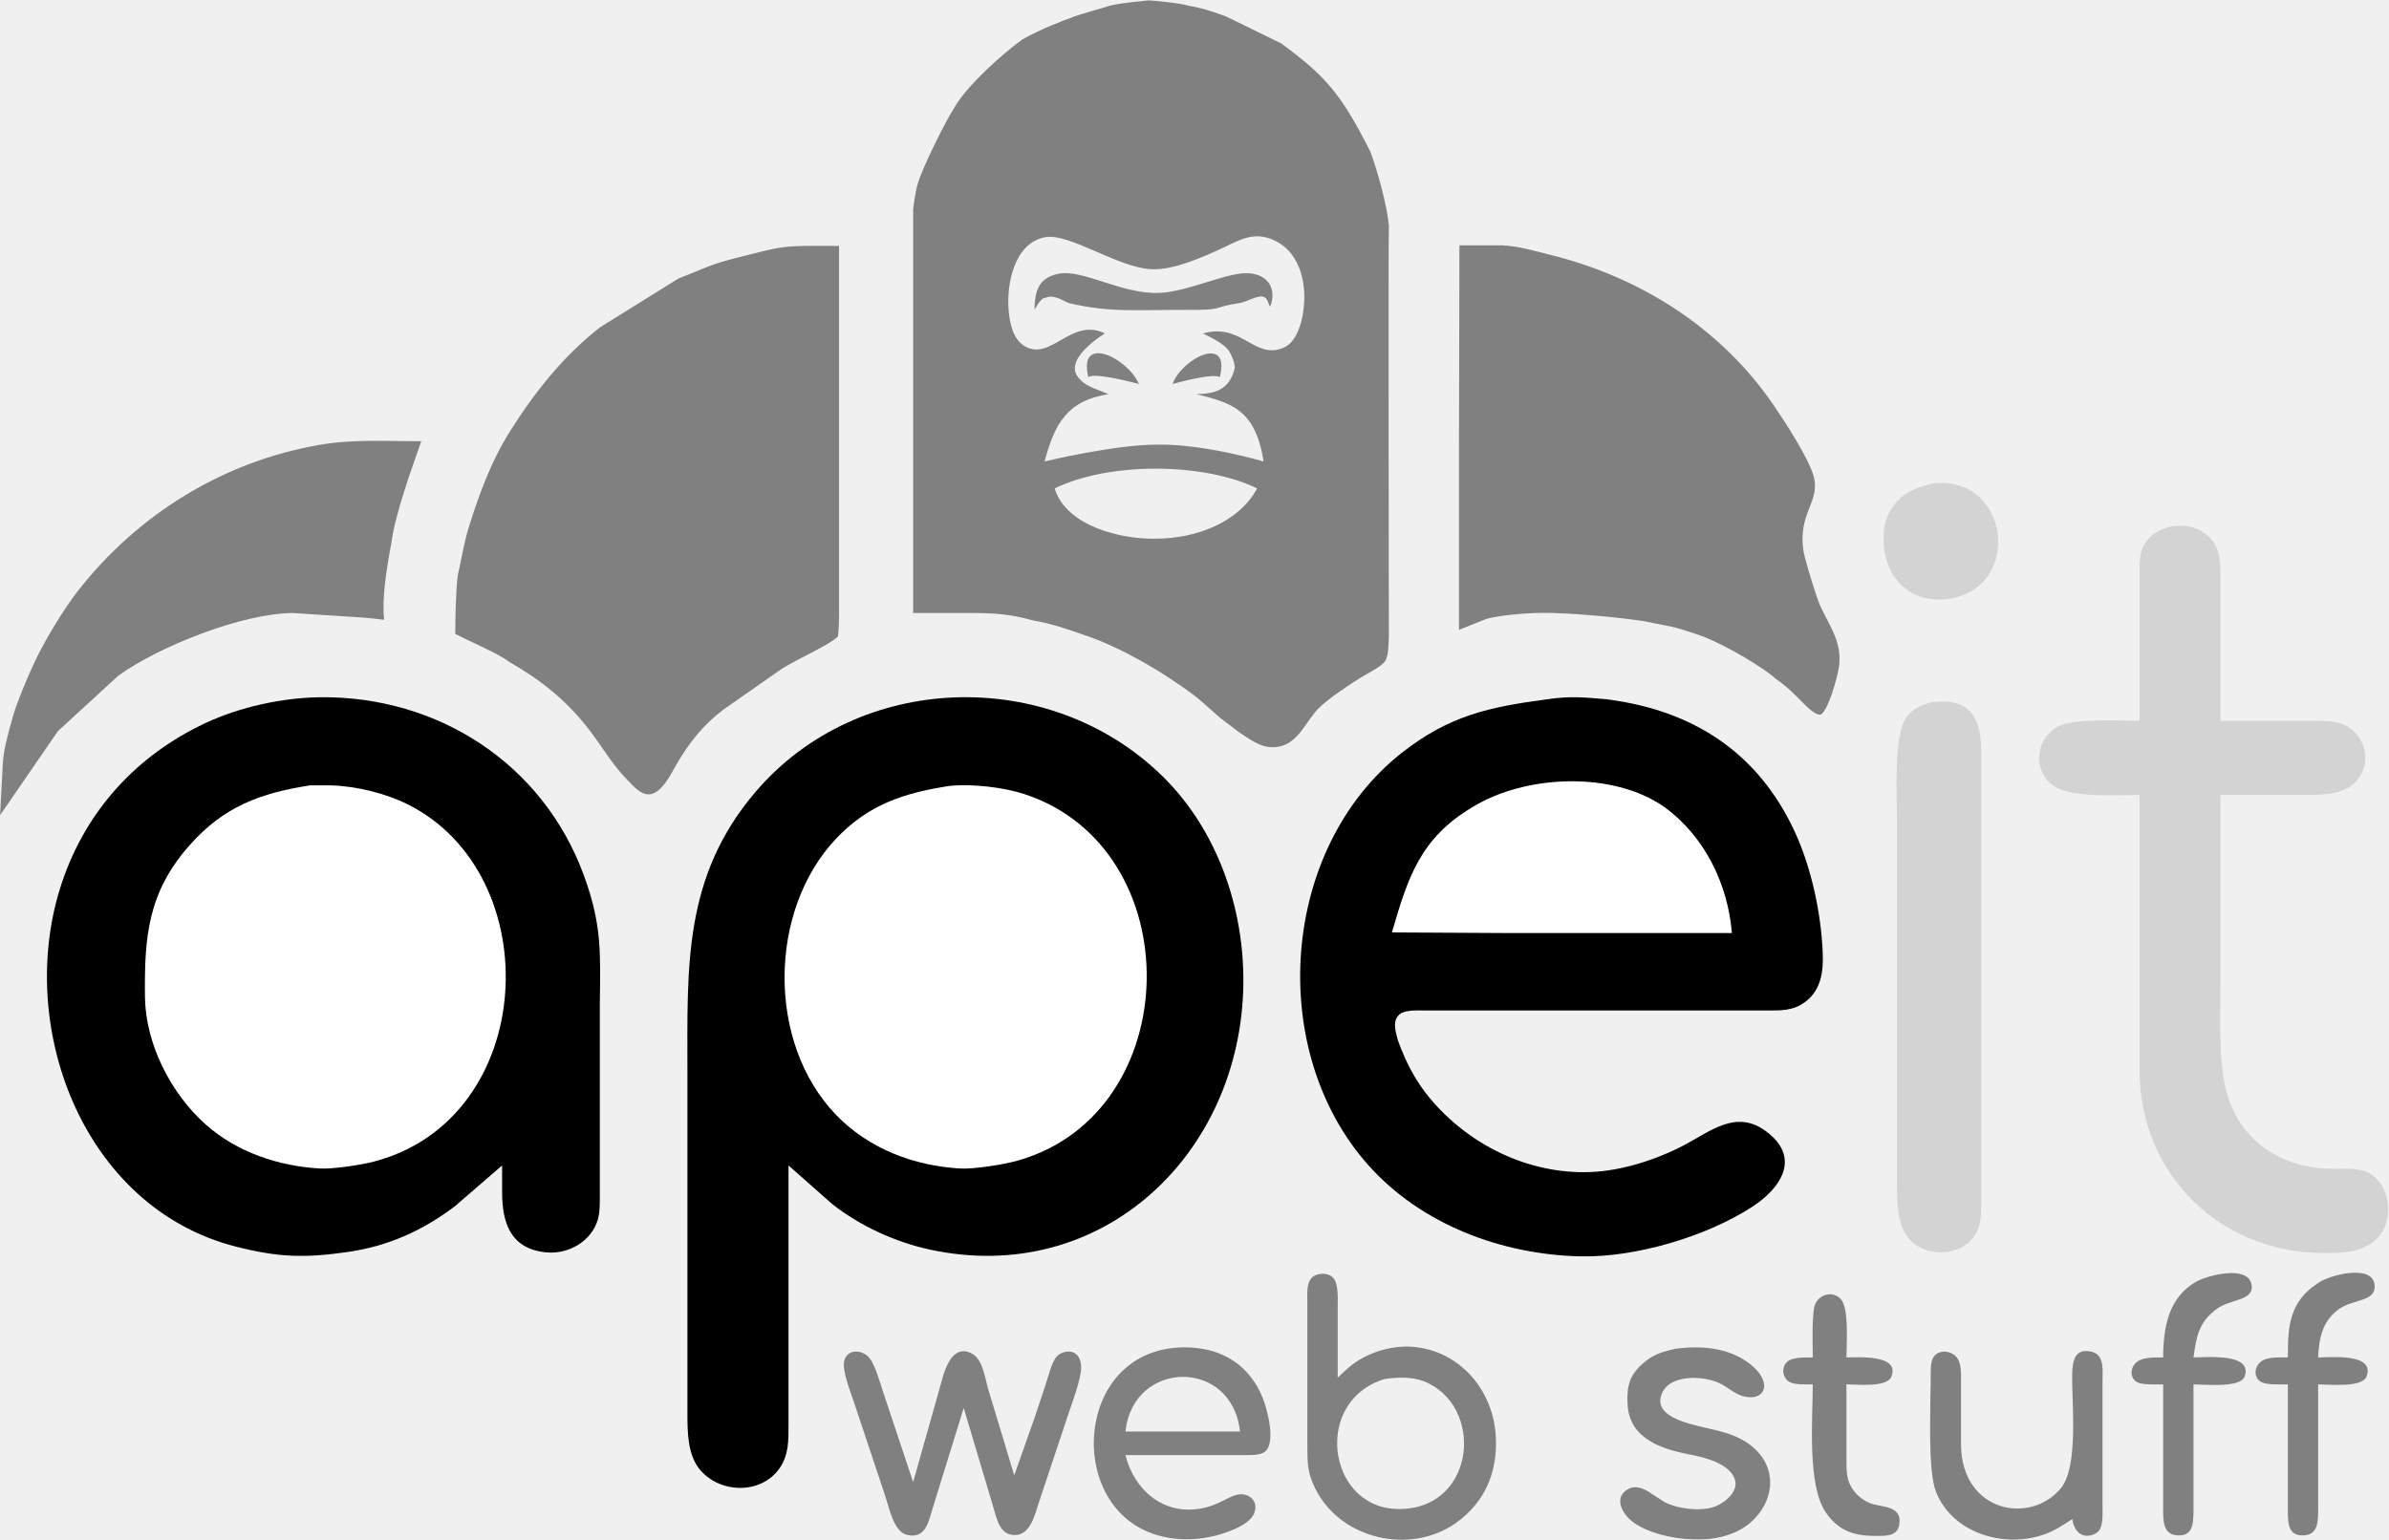
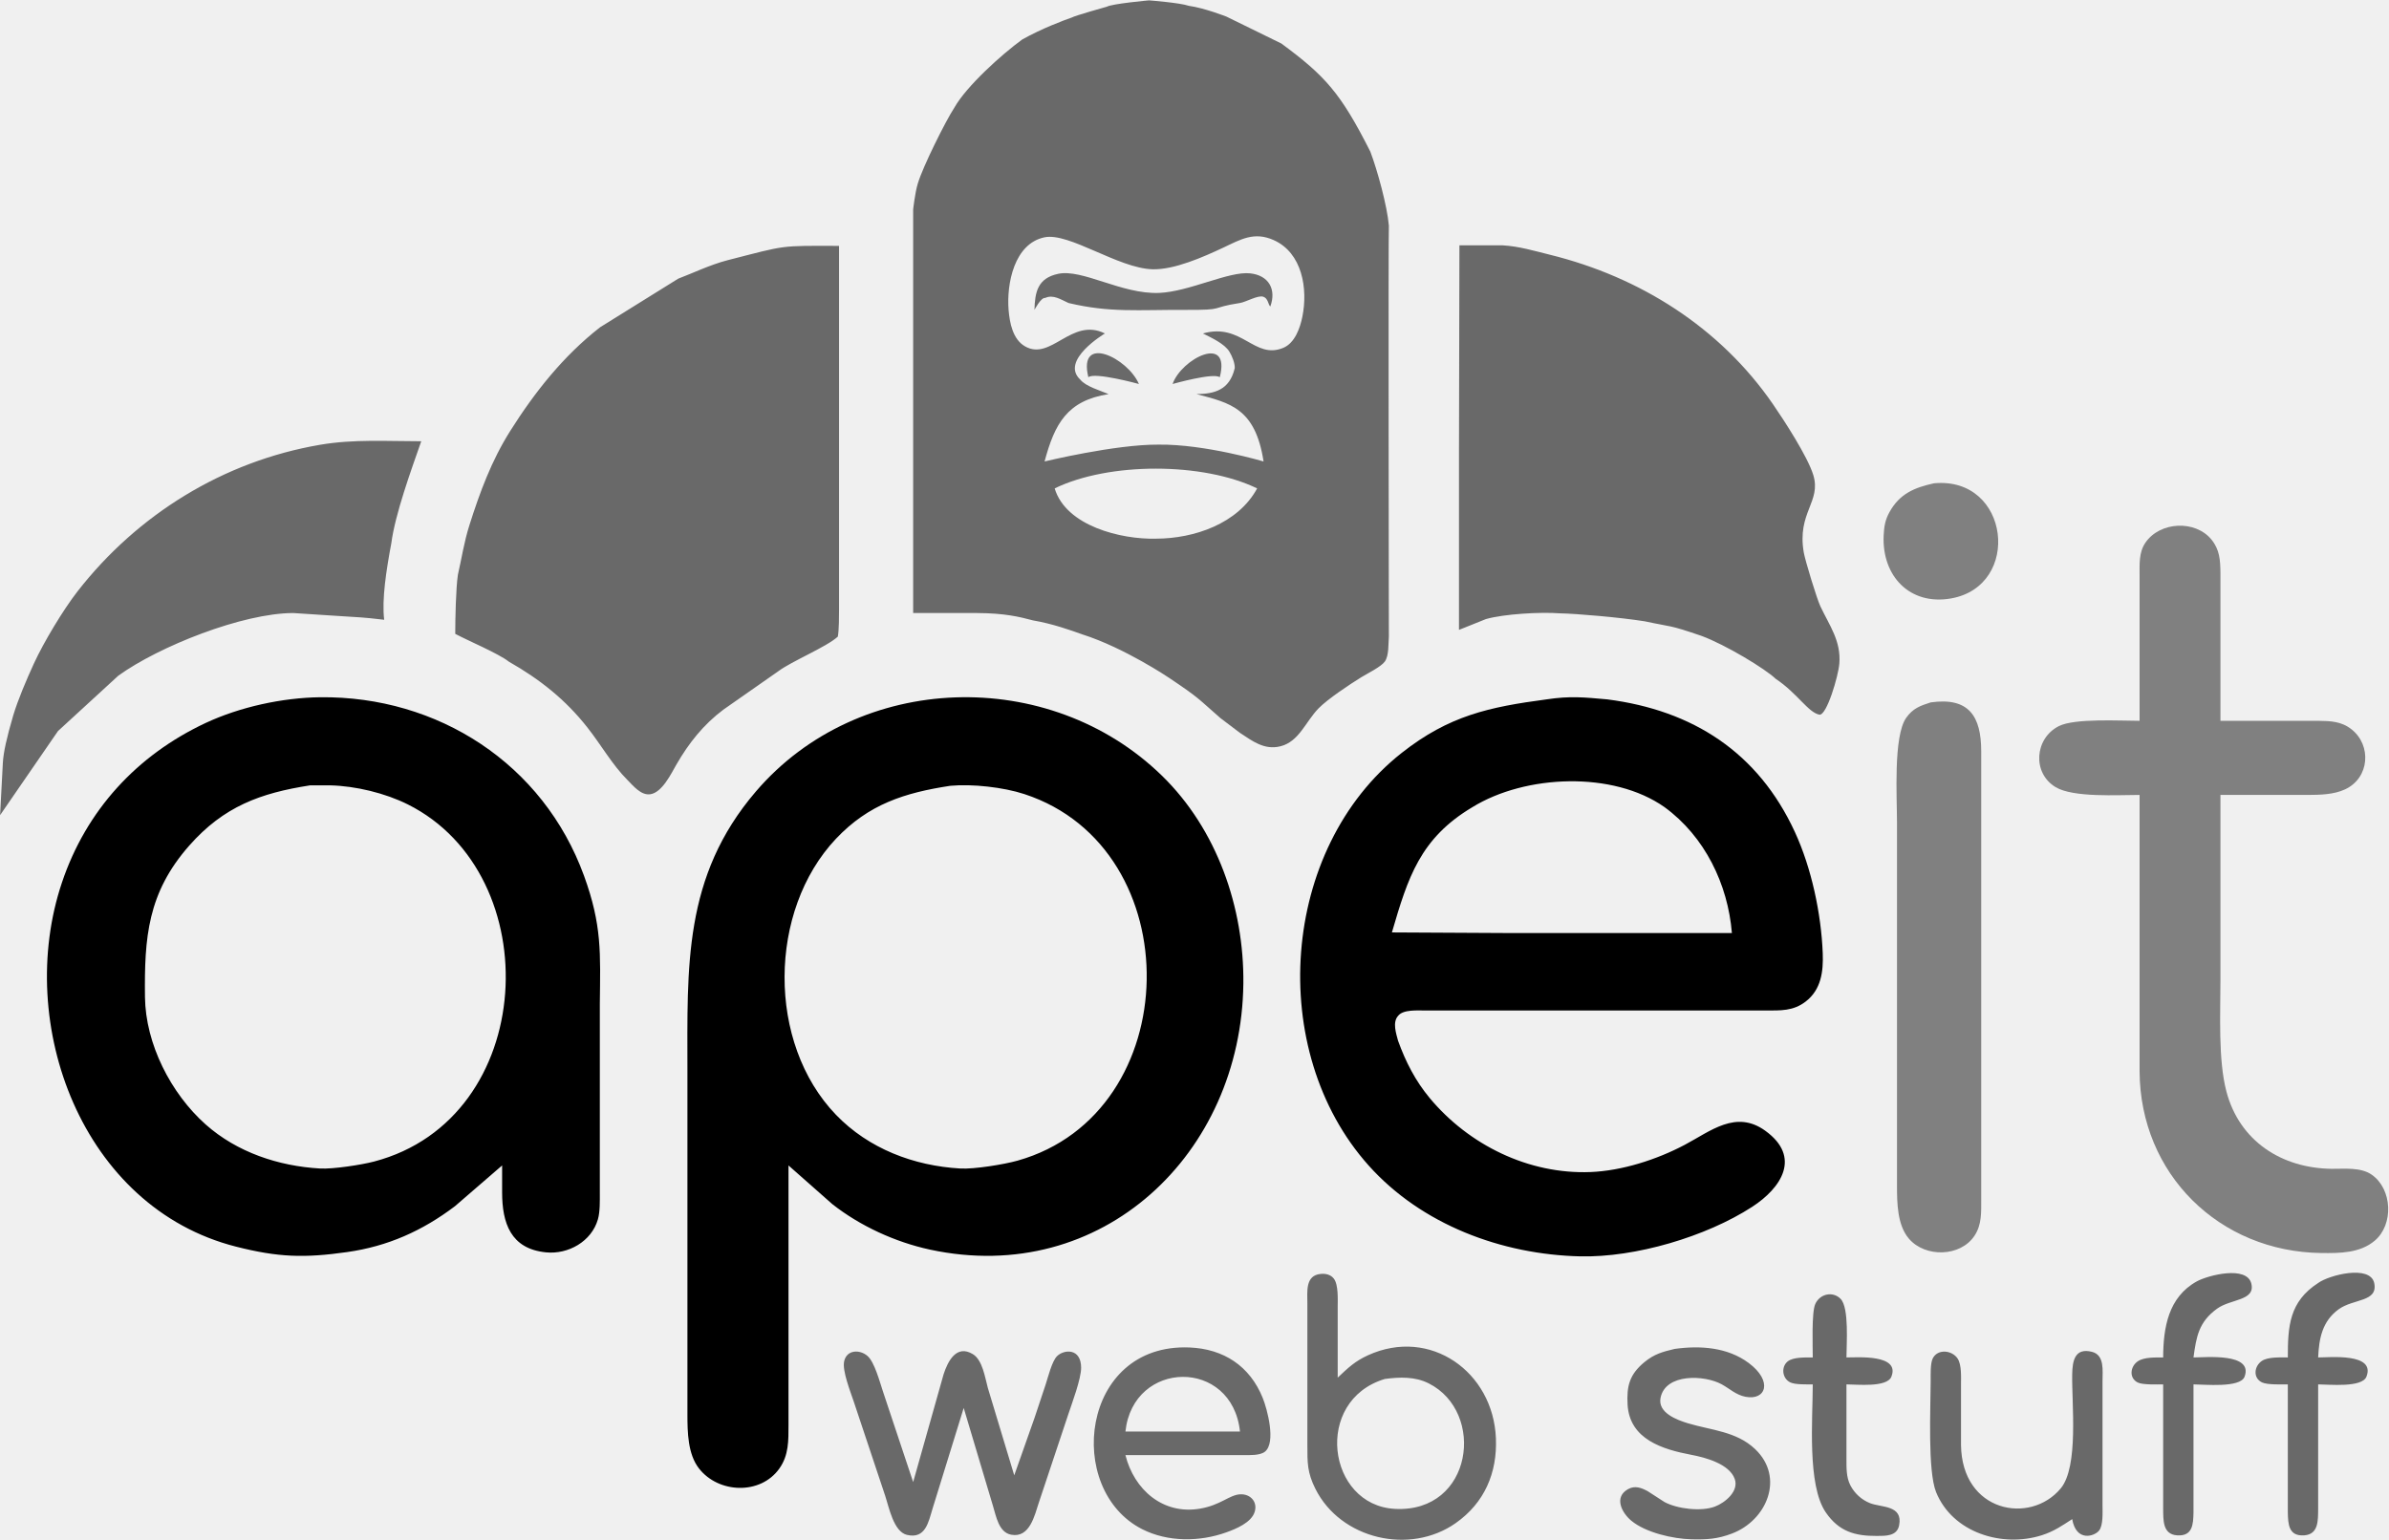
<svg xmlns="http://www.w3.org/2000/svg" width="2.363in" height="1.523in" viewBox="0 0 709 457">
-   <path id="gorilla" fill="gray" stroke="none" stroke-width="1" d="M 412.19,67.00            C 411.70,61.21 408.79,50.54 406.68,45.00              397.82,27.45 393.18,22.45 380.27,12.91              380.27,12.91 364.00,4.94 364.00,4.94              364.00,4.94 357.45,2.36 352.82,1.73              350.27,0.82 341.00,0.11 341.00,0.11              341.00,0.11 330.09,1.09 328.45,2.00              328.45,2.00 319.00,4.64 318.00,5.23              316.00,5.91 309.18,8.45 303.36,11.73              297.36,16.09 286.82,25.55 283.20,32.00              280.73,35.73 273.82,49.55 272.36,54.55              271.55,57.18 271.00,62.18 271.00,62.18              271.00,62.18 271.00,99.00 271.00,99.00              271.00,99.00 271.00,182.00 271.00,182.00              271.00,182.00 290.00,182.00 290.00,182.00              298.10,182.04 302.45,183.09 306.55,184.18              312.36,185.18 317.45,187.00 321.27,188.36              333.82,192.37 347.00,201.27 347.00,201.27              356.09,207.36 355.47,207.33 362.18,213.18              362.18,213.18 368.00,217.58 368.00,217.58              371.73,220.02 375.20,222.75 380.00,221.56              385.55,220.17 387.43,214.30 391.32,210.30              394.02,207.53 400.56,203.19 404.00,201.06              405.82,199.94 409.90,197.96 411.01,196.37              412.25,194.58 412.00,191.14 412.19,189.00              412.18,189.18 412.00,67.00 412.19,67.00 Z            M 357.00,99.00            C 359.44,100.24 363.44,102.03 364.87,104.43              365.67,105.77 366.49,107.74 366.45,109.27              364.91,115.91 360.28,116.94 355.09,117.00              365.09,119.64 372.55,121.17 375.00,137.00              375.00,137.00 357.55,131.82 343.82,132.00              331.00,131.91 310.00,137.00 310.00,137.00              312.99,125.87 316.64,118.95 329.00,117.00              326.52,115.94 322.22,114.73 320.60,112.70              314.45,107.00 327.91,99.00 327.91,99.00              318.00,94.09 311.94,107.28 304.19,102.82              300.56,100.74 299.64,95.85 299.32,92.00              298.70,84.26 300.98,72.31 310.00,70.45              317.29,68.96 331.82,79.63 342.00,79.94              348.47,80.14 357.16,76.28 363.00,73.54              368.19,71.10 372.17,68.67 378.00,71.28              386.50,75.08 388.19,85.72 386.52,94.00              385.85,97.36 384.29,101.83 380.87,103.26              372.23,106.88 368.57,95.70 357.00,99.00 Z            M 201.27,82.73            C 201.27,82.73 178.09,97.15 178.09,97.15              167.23,105.61 158.67,116.41 151.37,128.00              145.85,136.76 142.39,146.15 139.28,155.96              137.67,161.07 137.00,165.75 135.88,170.62              135.27,174.64 135.09,183.91 135.09,188.18              139.00,190.27 147.91,194.00 151.00,196.43              160.20,201.69 167.73,207.61 174.33,216.00              178.40,221.16 181.67,227.03 186.18,231.55              187.95,233.32 190.21,236.18 192.96,235.80              196.47,235.31 199.12,229.78 200.72,227.00              204.39,220.62 208.80,215.06 214.73,210.64              214.73,210.64 231.00,199.26 231.00,199.26              235.00,196.27 245.27,192.09 248.64,189.00              249.00,187.00 249.00,182.88 249.00,181.00              249.00,181.00 249.00,73.00 249.00,73.00              231.04,72.95 233.59,72.74 216.00,77.23              210.83,78.55 205.18,81.27 201.27,82.73 Z            M 433.13,72.84            C 433.13,72.84 433.00,133.00 433.00,133.00              433.00,133.00 433.00,187.00 433.00,187.00              433.00,187.00 441.00,183.79 441.00,183.79              446.36,182.27 457.18,181.64 463.00,182.09              467.82,182.18 480.64,183.27 488.09,184.45              496.55,186.27 495.00,185.36 505.00,188.79              512.18,191.45 523.91,198.55 527.00,201.53              533.45,205.82 536.64,211.55 540.00,212.18              542.18,212.36 545.60,200.68 545.89,197.00              546.43,190.31 542.98,185.76 540.26,180.00              539.19,177.73 535.75,166.42 535.33,164.00              533.28,152.16 540.61,148.98 538.15,141.00              536.46,135.53 529.58,124.92 526.19,120.00              510.47,97.17 486.64,82.20 460.00,75.63              455.40,74.49 450.74,73.10 446.00,72.84              446.00,72.84 433.13,72.84 433.13,72.84 Z            M 307.00,92.00            C 307.00,92.00 308.91,88.27 310.18,88.45              312.55,87.36 314.82,88.91 317.12,89.96              329.53,92.89 337.52,91.94 352.00,92.00              364.00,92.05 358.65,91.39 368.00,89.95              369.76,89.68 373.33,87.56 374.91,88.09              376.40,88.59 376.34,90.45 377.00,91.00              378.86,85.92 376.56,81.74 371.00,81.15              364.68,80.47 352.94,86.60 344.00,86.96              332.89,87.41 321.22,79.74 314.00,81.30              307.95,82.61 307.14,86.69 307.00,92.00 Z            M 323.00,112.00            C 324.73,110.36 338.00,114.00 338.00,114.00              334.69,106.26 319.82,99.00 323.00,112.00 Z            M 348.00,114.00            C 348.00,114.00 360.18,110.55 362.00,112.00              365.36,99.00 350.61,106.49 348.00,114.00 Z            M 3.91,212.36            C 1.91,219.18 1.00,223.36 0.82,226.45              0.82,226.45 0.00,242.00 0.00,242.00              0.00,242.00 17.18,217.04 17.18,217.04              17.18,217.04 35.09,200.60 35.09,200.60              47.15,191.89 72.00,182.02 87.00,182.00              87.00,182.00 101.00,182.91 101.00,182.91              106.84,183.31 107.09,183.18 114.00,184.00              113.26,178.01 114.62,169.25 116.12,161.25              117.25,152.62 122.00,139.58 125.00,131.00              114.93,131.00 104.97,130.34 95.00,132.04              66.30,136.94 40.78,152.70 22.95,175.61              18.70,181.08 12.91,190.71 10.03,197.00              7.83,201.79 5.27,207.82 3.91,212.36 Z            M 373.09,145.00            C 367.42,155.46 354.41,159.92 343.00,159.92              332.73,160.18 316.36,156.18 313.00,145.00              329.05,137.16 357.04,137.20 373.09,145.00 Z            " />
-   <path id="it" fill="lightgray" stroke="none" stroke-width="1" d="            M 573.00,208.53            C 569.90,209.53 567.72,210.28 565.73,213.11              561.88,218.57 563.00,236.79 563.00,244.00              563.00,244.00 563.00,352.00 563.00,352.00              563.01,357.08 563.06,363.73 566.57,367.78              571.41,373.38 581.81,373.18 585.99,366.89              588.22,363.55 587.99,359.82 588.00,356.00              588.00,356.00 588.00,242.00 588.00,242.00              588.00,242.00 588.00,223.00 588.00,223.00              587.98,212.69 584.38,206.91 573.00,208.53 Z            M 574.00,143.48            C 568.23,144.74 563.79,146.55 560.77,152.04              559.47,154.38 559.16,156.38 559.04,159.00              558.50,170.96 566.74,179.80 579.00,177.67              600.14,173.99 596.55,141.38 574.00,143.48 Z            M 635.00,214.00            C 629.22,214.00 615.72,213.20 611.04,215.57              603.82,219.22 603.08,229.51 610.10,233.70              615.36,236.84 628.60,236.00 635.00,236.00              635.00,236.00 635.00,318.00 635.00,318.00              635.14,348.55 658.63,371.65 689.00,372.00              694.41,372.06 700.38,372.05 704.78,368.35              710.49,363.55 710.02,352.98 703.89,348.74              700.62,346.47 695.82,347.04 692.00,347.00              677.22,346.82 664.65,338.83 660.76,324.00              658.30,314.65 659.00,300.89 659.00,291.00              659.00,291.00 659.00,236.00 659.00,236.00              659.00,236.00 685.00,236.00 685.00,236.00              688.60,235.98 692.66,235.90 695.98,234.35              703.30,230.95 703.92,221.26 697.89,216.51              694.87,214.13 691.65,214.05 688.00,214.00              688.00,214.00 659.00,214.00 659.00,214.00              659.00,214.00 659.00,170.00 659.00,170.00              658.95,166.34 658.79,163.21 656.35,160.21              651.53,154.29 641.04,154.83 636.74,161.10              634.73,164.03 635.01,167.62 635.00,171.00              635.00,171.00 635.00,214.00 635.00,214.00 Z            " />
-   <path id="a outer" fill="black" stroke="none" stroke-width="1" d="            M 149.00,346.00            C 149.00,346.00 149.00,354.00 149.00,354.00              149.01,363.05 151.50,370.75 162.00,371.80              168.62,372.47 175.54,368.58 177.43,362.00              178.09,359.72 178.00,356.41 178.00,354.00              178.00,354.00 178.00,298.00 178.00,298.00              178.17,282.93 178.66,274.70 173.31,260.00              161.20,226.74 129.93,206.61 95.00,207.00              83.78,207.13 71.15,209.89 61.00,214.64              40.59,224.20 25.56,240.56 18.36,262.00              4.23,304.01 24.31,358.49 70.00,370.10              82.55,373.30 90.30,373.52 103.00,371.72              115.05,370.01 125.32,365.43 135.00,358.10              135.00,358.10 149.00,346.00 149.00,346.00 Z            " />
-   <path id="p outer" fill="black" stroke="none" stroke-width="1" d="            M 234.00,346.00            C 234.00,346.00 247.00,357.48 247.00,357.48              255.27,363.99 265.72,368.77 276.00,370.99              327.08,381.98 368.42,342.50 369.00,292.00              369.25,269.45 361.18,246.21 344.83,230.28              311.43,197.73 254.86,199.29 224.30,235.00              202.69,260.25 204.00,287.03 204.00,318.00              204.00,318.00 204.00,420.00 204.00,420.00              204.01,425.18 204.10,431.69 207.43,435.96              213.23,443.39 225.70,443.90 231.30,435.96              234.12,431.96 233.99,427.64 234.00,423.00              234.00,423.00 234.00,346.00 234.00,346.00 Z            " />
-   <path id="e outer" fill="black" stroke="none" stroke-width="1" d="            M 459.00,207.63            C 441.92,209.90 430.07,212.44 416.00,223.52              379.90,251.95 375.74,311.96 406.17,346.00              421.91,363.60 445.71,372.46 469.00,372.99              485.33,373.36 506.33,367.16 520.00,358.30              528.72,352.65 534.68,343.49 523.91,335.70              515.20,329.40 507.67,335.82 500.00,339.88              491.74,344.25 481.38,347.60 472.00,347.96              453.67,348.67 435.92,339.92 424.32,326.00              420.08,320.91 417.18,315.26 414.92,309.00              414.38,306.93 413.18,303.51 414.92,301.60              416.38,299.66 420.69,300.00 423.00,300.00              423.00,300.00 524.00,300.00 524.00,300.00              528.41,299.99 532.17,300.21 535.89,297.35              540.50,293.81 541.17,288.41 540.96,283.00              540.51,271.26 537.62,257.67 532.69,247.00              521.77,223.33 502.38,210.88 477.00,207.63              470.12,207.02 466.02,206.57 459.00,207.63 Z            " />
-   <path id="e inner" fill="white" stroke="none" stroke-width="1" d="            M 514.00,277.00            C 514.00,277.00 447.00,277.00 447.00,277.00              447.00,277.00 413.09,276.82 413.09,276.82              417.85,260.51 421.45,248.88 437.00,239.62              452.73,229.94 478.72,228.85 494.00,239.62              505.97,248.35 512.82,262.54 514.00,277.00 Z            " />
-   <path id="a inner" fill="white" stroke="none" stroke-width="1" d="            M 92.00,233.16            C 92.00,233.16 98.00,233.16 98.00,233.16              105.49,233.33 114.30,235.46 121.00,238.81              162.77,259.69 159.64,332.07 111.00,344.84              107.27,345.83 98.78,347.12 95.00,346.91              82.66,346.21 70.33,342.11 61.00,333.82              50.69,324.64 43.17,309.94 43.00,296.00              42.80,278.36 43.76,265.07 56.18,251.00              66.40,239.43 77.24,235.45 92.00,233.16 Z            " />
-   <path id="p inner" fill="white" stroke="none" stroke-width="1" d="            M 282.00,233.29            C 288.52,232.68 297.78,233.71 304.00,235.75              353.36,251.92 352.14,330.44 302.00,344.57              297.96,345.71 289.11,347.14 285.00,346.91              271.19,346.12 257.80,341.04 248.09,330.96              227.56,309.64 227.93,270.38 248.09,249.01              257.80,238.73 268.51,235.35 282.00,233.29 Z            " />
-   <path id="web stuff" fill="gray" stroke="none" stroke-width="1" d="            M 397.00,409.00            C 397.00,409.00 397.00,388.00 397.00,388.00              397.00,385.74 397.25,381.37 395.83,379.57              394.90,378.40 393.44,378.07 392.01,378.20              387.29,378.60 388.01,383.53 388.00,387.00              388.00,387.00 388.00,429.00 388.00,429.00              388.01,434.25 387.94,437.13 390.38,442.00              397.87,456.99 418.43,461.72 432.00,452.20              440.56,446.20 444.38,437.28 443.96,427.00              443.16,407.27 424.46,393.94 406.00,402.35              402.08,404.14 400.07,406.10 397.00,409.00 Z            M 642.00,403.00            C 639.76,403.02 636.33,402.85 634.43,404.17              632.22,405.72 631.81,409.09 634.43,410.43              635.91,411.18 640.21,411.00 642.00,411.00              642.00,411.00 642.00,448.00 642.00,448.00              642.05,451.24 641.81,455.49 646.09,455.81              650.76,456.16 650.93,452.55 651.00,449.00              651.00,449.00 651.00,411.00 651.00,411.00              654.21,411.00 664.88,412.12 666.16,408.72              668.84,401.54 654.46,403.00 651.00,403.00              651.84,396.81 652.56,392.45 658.02,388.51              662.05,385.59 669.36,386.21 668.18,381.13              666.89,375.58 655.26,378.62 652.00,380.41              643.50,385.10 642.03,394.21 642.00,403.00 Z            M 679.00,403.00            C 676.81,403.01 673.16,402.79 671.31,404.02              669.00,405.57 668.58,409.05 671.31,410.40              672.87,411.17 677.14,411.00 679.00,411.00              679.00,411.00 679.00,449.00 679.00,449.00              679.07,452.55 679.24,456.16 683.91,455.81              688.19,455.49 687.95,451.24 688.00,448.00              688.00,448.00 688.00,411.00 688.00,411.00              691.14,411.00 701.05,412.06 702.34,408.69              705.08,401.59 691.41,403.00 688.00,403.00              688.26,397.38 689.20,392.25 694.09,388.70              698.53,385.49 705.82,386.61 704.64,380.90              703.41,375.40 691.21,378.55 688.00,380.90              679.41,386.46 679.00,393.76 679.00,403.00 Z            M 538.00,403.00            C 535.92,403.02 532.26,402.84 530.57,404.17              528.55,405.78 528.90,409.22 531.31,410.40              532.80,411.13 536.28,410.99 538.00,411.00              538.00,421.13 536.29,440.86 541.85,448.98              545.73,454.65 550.46,456.03 557.00,455.99              559.60,455.98 562.99,456.10 563.63,452.86              564.83,446.80 558.36,447.59 555.00,446.26              552.51,445.28 550.41,443.37 549.17,440.98              547.90,438.51 548.01,435.71 548.00,433.00              548.00,433.00 548.00,411.00 548.00,411.00              551.04,411.00 560.05,412.00 561.34,408.70              563.98,401.99 551.23,403.00 548.00,403.00              548.00,399.14 548.85,388.23 546.26,385.60              543.98,383.28 540.13,384.06 538.74,387.15              537.62,389.63 538.00,399.72 538.00,403.00 Z            M 334.00,432.00            C 334.00,432.00 369.00,432.00 369.00,432.00              370.82,431.99 373.92,432.15 375.40,430.98              378.76,428.32 376.10,418.34 374.74,415.00              370.90,405.51 363.12,400.45 353.00,400.04              320.67,398.73 315.87,442.32 339.00,454.00              346.64,457.86 356.07,457.77 364.00,454.91              366.84,453.89 371.34,452.03 372.34,448.91              373.33,445.87 371.06,443.44 367.98,443.64              364.80,443.84 362.23,446.87 356.09,447.90              345.13,449.75 336.58,442.28 334.00,432.00 Z            M 497.00,400.47            C 493.44,401.32 490.97,401.98 488.04,404.39              483.62,408.03 482.73,411.49 483.04,417.00              483.63,427.34 493.45,430.30 502.00,431.92              506.14,432.70 513.20,434.59 514.83,439.04              516.17,442.69 512.00,446.11 509.00,447.26              504.92,448.83 497.80,447.97 494.00,445.93              494.00,445.93 489.00,442.70 489.00,442.70              487.15,441.70 485.24,440.97 483.23,442.07              478.89,444.43 481.29,449.09 484.11,451.44              488.37,455.01 496.52,456.86 502.00,456.99              506.58,457.09 509.65,456.93 514.00,455.29              524.38,451.37 529.74,438.61 520.89,430.21              515.34,424.93 507.87,424.63 501.00,422.56              497.72,421.57 491.94,419.45 492.82,415.00              494.28,407.66 505.92,408.18 511.00,410.99              513.37,412.30 515.22,414.12 518.00,414.67              524.11,415.88 526.25,410.04 518.98,404.64              512.67,399.94 504.52,399.42 497.00,400.47 Z            M 286.00,418.00            C 286.00,418.00 294.66,447.00 294.66,447.00              295.62,450.07 296.35,454.93 300.10,455.63              305.63,456.66 307.05,449.85 308.33,446.00              308.33,446.00 317.00,420.00 317.00,420.00              318.15,416.55 320.87,409.35 320.85,406.02              320.82,400.19 315.79,400.59 313.72,402.60              312.18,404.11 311.05,408.81 310.33,411.00              310.33,411.00 307.00,421.00 307.00,421.00              307.00,421.00 301.00,438.00 301.00,438.00              301.00,438.00 293.15,412.00 293.15,412.00              292.32,408.95 291.59,403.77 288.73,402.03              283.81,399.03 281.26,404.22 280.03,408.00              280.03,408.00 271.00,440.00 271.00,440.00              271.00,440.00 265.33,423.00 265.33,423.00              265.33,423.00 262.00,413.00 262.00,413.00              261.10,410.29 259.52,404.39 257.49,402.60              255.22,400.59 251.31,400.63 250.52,404.13              249.89,406.91 252.38,413.15 253.33,416.00              253.33,416.00 262.67,444.00 262.67,444.00              263.82,447.45 265.18,454.71 269.13,455.67              274.63,457.00 275.54,451.90 276.72,448.00              276.72,448.00 286.00,418.00 286.00,418.00 Z            M 615.00,451.00            C 616.21,457.88 621.62,456.11 622.98,454.40              624.23,452.82 624.00,448.98 624.00,447.00              624.00,447.00 624.00,410.00 624.00,410.00              623.99,406.96 624.67,402.29 620.86,401.33              615.69,400.04 615.08,404.14 615.00,408.00              614.84,416.64 616.98,435.43 611.58,441.90              602.51,452.77 582.24,448.94 582.00,429.00              582.00,429.00 582.00,411.00 582.00,411.00              582.00,408.82 582.21,405.16 580.98,403.31              579.31,400.82 575.05,400.37 573.60,403.31              572.87,404.79 573.00,408.29 573.00,410.00              572.98,417.71 572.06,436.72 574.61,443.00              579.51,455.05 594.23,459.54 606.00,455.78              609.58,454.63 611.90,453.01 615.00,451.00 Z            M 368.00,425.00            C 368.00,425.00 334.00,425.00 334.00,425.00              336.27,403.60 365.68,403.12 368.00,425.00 Z            M 411.00,409.39            C 415.37,408.80 419.95,408.65 424.00,410.69              441.01,419.23 437.12,449.16 414.00,447.96              393.87,446.91 389.67,415.80 411.00,409.39 Z" />
+   <path id="gorilla" fill="dimgray" stroke="none" stroke-width="1" d="M 412.19,67.00            C 411.70,61.21 408.79,50.54 406.68,45.00              397.82,27.45 393.18,22.45 380.27,12.91              380.27,12.91 364.00,4.94 364.00,4.94              364.00,4.94 357.45,2.36 352.82,1.73              350.27,0.82 341.00,0.11 341.00,0.11              341.00,0.11 330.09,1.09 328.45,2.00              328.45,2.00 319.00,4.64 318.00,5.23              316.00,5.91 309.18,8.45 303.36,11.73              297.36,16.09 286.82,25.55 283.20,32.00              280.73,35.73 273.82,49.55 272.36,54.55              271.55,57.18 271.00,62.18 271.00,62.18              271.00,62.18 271.00,99.00 271.00,99.00              271.00,99.00 271.00,182.00 271.00,182.00              271.00,182.00 290.00,182.00 290.00,182.00              298.10,182.04 302.45,183.09 306.55,184.18              312.36,185.18 317.45,187.00 321.27,188.36              333.82,192.37 347.00,201.27 347.00,201.27              356.09,207.36 355.47,207.33 362.18,213.18              362.18,213.18 368.00,217.58 368.00,217.58              371.73,220.02 375.20,222.75 380.00,221.56              385.55,220.17 387.43,214.30 391.32,210.30              394.02,207.53 400.56,203.19 404.00,201.06              405.82,199.94 409.90,197.96 411.01,196.37              412.25,194.58 412.00,191.14 412.19,189.00              412.18,189.18 412.00,67.00 412.19,67.00 Z            M 357.00,99.00            C 359.44,100.24 363.44,102.03 364.87,104.43              365.67,105.77 366.49,107.74 366.45,109.27              364.91,115.91 360.28,116.94 355.09,117.00              365.09,119.64 372.55,121.17 375.00,137.00              375.00,137.00 357.55,131.82 343.82,132.00              331.00,131.91 310.00,137.00 310.00,137.00              312.99,125.87 316.64,118.95 329.00,117.00              326.52,115.94 322.22,114.73 320.60,112.70              314.45,107.00 327.91,99.00 327.91,99.00              318.00,94.09 311.94,107.28 304.19,102.82              300.56,100.74 299.64,95.85 299.32,92.00              298.70,84.26 300.98,72.31 310.00,70.45              317.29,68.96 331.82,79.63 342.00,79.94              348.47,80.14 357.16,76.28 363.00,73.54              368.19,71.10 372.17,68.67 378.00,71.28              386.50,75.08 388.19,85.72 386.52,94.00              385.85,97.36 384.29,101.83 380.87,103.26              372.23,106.88 368.57,95.70 357.00,99.00 Z            M 201.27,82.73            C 201.27,82.73 178.09,97.15 178.09,97.15              167.23,105.61 158.67,116.41 151.37,128.00              145.85,136.76 142.39,146.15 139.28,155.96              137.67,161.07 137.00,165.75 135.88,170.62              135.27,174.64 135.09,183.91 135.09,188.18              139.00,190.27 147.91,194.00 151.00,196.43              160.20,201.69 167.73,207.61 174.33,216.00              178.40,221.16 181.67,227.03 186.18,231.55              187.95,233.32 190.21,236.18 192.96,235.80              196.47,235.31 199.12,229.78 200.72,227.00              204.39,220.62 208.80,215.06 214.73,210.64              214.73,210.64 231.00,199.26 231.00,199.26              235.00,196.27 245.27,192.09 248.64,189.00              249.00,187.00 249.00,182.88 249.00,181.00              249.00,181.00 249.00,73.00 249.00,73.00              231.04,72.95 233.59,72.74 216.00,77.23              210.83,78.55 205.18,81.27 201.27,82.73 Z            M 433.13,72.84            C 433.13,72.84 433.00,133.00 433.00,133.00              433.00,133.00 433.00,187.00 433.00,187.00              433.00,187.00 441.00,183.79 441.00,183.79              446.36,182.27 457.18,181.64 463.00,182.09              467.82,182.18 480.64,183.27 488.09,184.45              496.55,186.27 495.00,185.36 505.00,188.79              512.18,191.45 523.91,198.55 527.00,201.53              533.45,205.82 536.64,211.55 540.00,212.18              542.18,212.36 545.60,200.68 545.89,197.00              546.43,190.31 542.98,185.76 540.26,180.00              539.19,177.73 535.75,166.42 535.33,164.00              533.28,152.16 540.61,148.98 538.15,141.00              536.46,135.53 529.58,124.92 526.19,120.00              510.47,97.17 486.64,82.20 460.00,75.63              455.40,74.49 450.74,73.10 446.00,72.84              446.00,72.84 433.13,72.84 433.13,72.84 Z            M 307.00,92.00            C 307.00,92.00 308.91,88.27 310.18,88.45              312.55,87.36 314.82,88.91 317.12,89.96              329.53,92.89 337.52,91.94 352.00,92.00              364.00,92.05 358.65,91.39 368.00,89.95              369.76,89.68 373.33,87.56 374.91,88.09              376.40,88.59 376.34,90.45 377.00,91.00              378.86,85.92 376.56,81.74 371.00,81.15              364.68,80.47 352.94,86.60 344.00,86.96              332.89,87.41 321.22,79.74 314.00,81.30              307.95,82.61 307.14,86.69 307.00,92.00 Z            M 323.00,112.00            C 324.73,110.36 338.00,114.00 338.00,114.00              334.69,106.26 319.82,99.00 323.00,112.00 Z            M 348.00,114.00            C 348.00,114.00 360.18,110.55 362.00,112.00              365.36,99.00 350.61,106.49 348.00,114.00 Z            M 3.91,212.36            C 1.91,219.18 1.00,223.36 0.82,226.45              0.82,226.45 0.00,242.00 0.00,242.00              0.00,242.00 17.18,217.04 17.18,217.04              17.18,217.04 35.09,200.60 35.09,200.60              47.15,191.89 72.00,182.02 87.00,182.00              87.00,182.00 101.00,182.91 101.00,182.91              106.84,183.31 107.09,183.18 114.00,184.00              113.26,178.01 114.62,169.25 116.12,161.25              117.25,152.62 122.00,139.58 125.00,131.00              114.93,131.00 104.97,130.34 95.00,132.04              66.30,136.94 40.78,152.70 22.95,175.61              18.70,181.08 12.91,190.71 10.03,197.00              7.83,201.79 5.27,207.82 3.91,212.36 Z            M 373.09,145.00            C 367.42,155.46 354.41,159.92 343.00,159.92              332.73,160.18 316.36,156.18 313.00,145.00              329.05,137.16 357.04,137.20 373.09,145.00 Z            " />
+   <path id="it" fill="gray" stroke="none" stroke-width="1" d="            M 573.00,208.53            C 569.90,209.53 567.72,210.28 565.73,213.11              561.88,218.57 563.00,236.79 563.00,244.00              563.00,244.00 563.00,352.00 563.00,352.00              563.01,357.08 563.06,363.73 566.57,367.78              571.41,373.38 581.81,373.18 585.99,366.89              588.22,363.55 587.99,359.82 588.00,356.00              588.00,356.00 588.00,242.00 588.00,242.00              588.00,242.00 588.00,223.00 588.00,223.00              587.98,212.69 584.38,206.91 573.00,208.53 Z            M 574.00,143.48            C 568.23,144.74 563.79,146.55 560.77,152.04              559.47,154.38 559.16,156.38 559.04,159.00              558.50,170.96 566.74,179.80 579.00,177.67              600.14,173.99 596.55,141.38 574.00,143.48 Z            M 635.00,214.00            C 629.22,214.00 615.72,213.20 611.04,215.57              603.82,219.22 603.08,229.51 610.10,233.70              615.36,236.84 628.60,236.00 635.00,236.00              635.00,236.00 635.00,318.00 635.00,318.00              635.14,348.55 658.63,371.65 689.00,372.00              694.41,372.06 700.38,372.05 704.78,368.35              710.49,363.55 710.02,352.98 703.89,348.74              700.62,346.47 695.82,347.04 692.00,347.00              677.22,346.82 664.65,338.83 660.76,324.00              658.30,314.65 659.00,300.89 659.00,291.00              659.00,291.00 659.00,236.00 659.00,236.00              659.00,236.00 685.00,236.00 685.00,236.00              688.60,235.98 692.66,235.90 695.98,234.35              703.30,230.95 703.92,221.26 697.89,216.51              694.87,214.13 691.65,214.05 688.00,214.00              688.00,214.00 659.00,214.00 659.00,214.00              659.00,214.00 659.00,170.00 659.00,170.00              658.95,166.34 658.79,163.21 656.35,160.21              651.53,154.29 641.04,154.83 636.74,161.10              634.73,164.03 635.01,167.62 635.00,171.00              635.00,171.00 635.00,214.00 635.00,214.00 Z            " />
+   <path id="ape" fill-rule="evenodd" fill="black" stroke="none" stroke-width="1" d="            M 149.00,346.00            C 149.00,346.00 149.00,354.00 149.00,354.00              149.01,363.05 151.50,370.75 162.00,371.80              168.62,372.47 175.54,368.58 177.43,362.00              178.09,359.72 178.00,356.41 178.00,354.00              178.00,354.00 178.00,298.00 178.00,298.00              178.17,282.93 178.66,274.70 173.31,260.00              161.20,226.74 129.93,206.61 95.00,207.00              83.78,207.13 71.15,209.89 61.00,214.64              40.59,224.20 25.56,240.56 18.36,262.00              4.23,304.01 24.31,358.49 70.00,370.10              82.55,373.30 90.30,373.52 103.00,371.72              115.05,370.01 125.32,365.43 135.00,358.10              135.00,358.10 149.00,346.00 149.00,346.00 Z            M 92.00,233.16            C 92.00,233.16 98.00,233.16 98.00,233.16              105.49,233.33 114.30,235.46 121.00,238.81              162.77,259.69 159.64,332.07 111.00,344.84              107.27,345.83 98.78,347.12 95.00,346.91              82.66,346.21 70.33,342.11 61.00,333.82              50.69,324.64 43.17,309.94 43.00,296.00              42.80,278.36 43.76,265.07 56.18,251.00              66.40,239.43 77.24,235.45 92.00,233.16 Z            M 234.00,346.00            C 234.00,346.00 247.00,357.48 247.00,357.48              255.27,363.99 265.72,368.77 276.00,370.99              327.08,381.98 368.42,342.50 369.00,292.00              369.25,269.45 361.18,246.21 344.83,230.28              311.43,197.73 254.86,199.29 224.30,235.00              202.69,260.25 204.00,287.03 204.00,318.00              204.00,318.00 204.00,420.00 204.00,420.00              204.01,425.18 204.10,431.69 207.43,435.96              213.23,443.39 225.70,443.90 231.30,435.96              234.12,431.96 233.99,427.64 234.00,423.00              234.00,423.00 234.00,346.00 234.00,346.00 Z            M 282.00,233.29            C 288.52,232.68 297.78,233.71 304.00,235.75              353.36,251.92 352.14,330.44 302.00,344.57              297.96,345.71 289.11,347.14 285.00,346.91              271.19,346.12 257.80,341.04 248.09,330.96              227.56,309.64 227.93,270.38 248.09,249.01              257.80,238.73 268.51,235.35 282.00,233.29 Z            M 459.00,207.63            C 441.92,209.90 430.07,212.44 416.00,223.52              379.90,251.95 375.74,311.96 406.17,346.00              421.91,363.60 445.71,372.46 469.00,372.99              485.33,373.36 506.33,367.16 520.00,358.30              528.72,352.65 534.68,343.49 523.91,335.70              515.20,329.40 507.67,335.82 500.00,339.88              491.74,344.25 481.38,347.60 472.00,347.96              453.67,348.67 435.92,339.92 424.32,326.00              420.08,320.91 417.18,315.26 414.92,309.00              414.38,306.93 413.18,303.51 414.92,301.60              416.38,299.66 420.69,300.00 423.00,300.00              423.00,300.00 524.00,300.00 524.00,300.00              528.41,299.99 532.17,300.21 535.89,297.35              540.50,293.81 541.17,288.41 540.96,283.00              540.51,271.26 537.62,257.67 532.69,247.00              521.77,223.33 502.38,210.88 477.00,207.63              470.12,207.02 466.02,206.57 459.00,207.63 Z            M 514.00,277.00            C 514.00,277.00 447.00,277.00 447.00,277.00              447.00,277.00 413.09,276.82 413.09,276.82              417.85,260.51 421.45,248.88 437.00,239.62              452.73,229.94 478.72,228.85 494.00,239.62              505.97,248.35 512.82,262.54 514.00,277.00 Z            " />
+   <path id="web stuff" fill="dimgray" stroke="none" stroke-width="1" d="            M 397.00,409.00            C 397.00,409.00 397.00,388.00 397.00,388.00              397.00,385.74 397.25,381.37 395.83,379.57              394.90,378.40 393.44,378.07 392.01,378.20              387.29,378.60 388.01,383.53 388.00,387.00              388.00,387.00 388.00,429.00 388.00,429.00              388.01,434.25 387.94,437.13 390.38,442.00              397.87,456.99 418.43,461.72 432.00,452.20              440.56,446.20 444.38,437.28 443.96,427.00              443.16,407.27 424.46,393.94 406.00,402.35              402.08,404.14 400.07,406.10 397.00,409.00 Z            M 642.00,403.00            C 639.76,403.02 636.33,402.85 634.43,404.17              632.22,405.72 631.81,409.09 634.43,410.43              635.91,411.18 640.21,411.00 642.00,411.00              642.00,411.00 642.00,448.00 642.00,448.00              642.05,451.24 641.81,455.49 646.09,455.81              650.76,456.16 650.93,452.55 651.00,449.00              651.00,449.00 651.00,411.00 651.00,411.00              654.21,411.00 664.88,412.12 666.16,408.72              668.84,401.54 654.46,403.00 651.00,403.00              651.84,396.81 652.56,392.45 658.02,388.51              662.05,385.59 669.36,386.21 668.18,381.13              666.89,375.58 655.26,378.62 652.00,380.41              643.50,385.10 642.03,394.21 642.00,403.00 Z            M 679.00,403.00            C 676.81,403.01 673.16,402.79 671.31,404.02              669.00,405.57 668.58,409.05 671.31,410.40              672.87,411.17 677.14,411.00 679.00,411.00              679.00,411.00 679.00,449.00 679.00,449.00              679.07,452.55 679.24,456.16 683.91,455.81              688.19,455.49 687.95,451.24 688.00,448.00              688.00,448.00 688.00,411.00 688.00,411.00              691.14,411.00 701.05,412.06 702.34,408.69              705.08,401.59 691.41,403.00 688.00,403.00              688.26,397.38 689.20,392.25 694.09,388.70              698.53,385.49 705.82,386.61 704.64,380.90              703.41,375.40 691.21,378.55 688.00,380.90              679.41,386.46 679.00,393.76 679.00,403.00 Z            M 538.00,403.00            C 535.92,403.02 532.26,402.84 530.57,404.17              528.55,405.78 528.90,409.22 531.31,410.40              532.80,411.13 536.28,410.99 538.00,411.00              538.00,421.13 536.29,440.86 541.85,448.98              545.73,454.65 550.46,456.03 557.00,455.99              559.60,455.98 562.99,456.10 563.63,452.86              564.83,446.80 558.36,447.59 555.00,446.26              552.51,445.28 550.41,443.37 549.17,440.98              547.90,438.51 548.01,435.71 548.00,433.00              548.00,433.00 548.00,411.00 548.00,411.00              551.04,411.00 560.05,412.00 561.34,408.70              563.98,401.99 551.23,403.00 548.00,403.00              548.00,399.14 548.85,388.23 546.26,385.60              543.98,383.28 540.13,384.06 538.74,387.15              537.62,389.63 538.00,399.72 538.00,403.00 Z            M 334.00,432.00            C 334.00,432.00 369.00,432.00 369.00,432.00              370.82,431.99 373.92,432.15 375.40,430.98              378.76,428.32 376.10,418.34 374.74,415.00              370.90,405.51 363.12,400.45 353.00,400.04              320.67,398.73 315.87,442.32 339.00,454.00              346.64,457.86 356.07,457.77 364.00,454.91              366.84,453.89 371.34,452.03 372.34,448.91              373.33,445.87 371.06,443.44 367.98,443.64              364.80,443.84 362.23,446.87 356.09,447.90              345.13,449.75 336.58,442.28 334.00,432.00 Z            M 497.00,400.47            C 493.44,401.32 490.97,401.98 488.04,404.39              483.62,408.03 482.73,411.49 483.04,417.00              483.63,427.34 493.45,430.30 502.00,431.92              506.14,432.70 513.20,434.59 514.83,439.04              516.17,442.69 512.00,446.11 509.00,447.26              504.92,448.83 497.80,447.97 494.00,445.93              494.00,445.93 489.00,442.70 489.00,442.70              487.15,441.70 485.24,440.97 483.23,442.07              478.89,444.43 481.29,449.09 484.11,451.44              488.37,455.01 496.52,456.86 502.00,456.99              506.58,457.09 509.65,456.93 514.00,455.29              524.38,451.37 529.74,438.61 520.89,430.21              515.34,424.93 507.87,424.63 501.00,422.56              497.72,421.57 491.94,419.45 492.82,415.00              494.28,407.66 505.92,408.18 511.00,410.99              513.37,412.30 515.22,414.12 518.00,414.67              524.11,415.88 526.25,410.04 518.98,404.64              512.67,399.94 504.52,399.42 497.00,400.47 Z            M 286.00,418.00            C 286.00,418.00 294.66,447.00 294.66,447.00              295.62,450.07 296.35,454.93 300.10,455.63              305.63,456.66 307.05,449.85 308.33,446.00              308.33,446.00 317.00,420.00 317.00,420.00              318.15,416.55 320.87,409.35 320.85,406.02              320.82,400.19 315.79,400.59 313.72,402.60              312.18,404.11 311.05,408.81 310.33,411.00              310.33,411.00 307.00,421.00 307.00,421.00              307.00,421.00 301.00,438.00 301.00,438.00              301.00,438.00 293.15,412.00 293.15,412.00              292.32,408.95 291.59,403.77 288.73,402.03              283.81,399.03 281.26,404.22 280.03,408.00              280.03,408.00 271.00,440.00 271.00,440.00              271.00,440.00 265.33,423.00 265.33,423.00              265.33,423.00 262.00,413.00 262.00,413.00              261.10,410.29 259.52,404.39 257.49,402.60              255.22,400.59 251.31,400.63 250.52,404.13              249.89,406.91 252.38,413.15 253.33,416.00              253.33,416.00 262.67,444.00 262.67,444.00              263.82,447.45 265.18,454.71 269.13,455.67              274.63,457.00 275.54,451.90 276.72,448.00              276.72,448.00 286.00,418.00 286.00,418.00 Z            M 615.00,451.00            C 616.21,457.88 621.62,456.11 622.98,454.40              624.23,452.82 624.00,448.98 624.00,447.00              624.00,447.00 624.00,410.00 624.00,410.00              623.99,406.96 624.67,402.29 620.86,401.33              615.69,400.04 615.08,404.14 615.00,408.00              614.84,416.64 616.98,435.43 611.58,441.90              602.51,452.77 582.24,448.94 582.00,429.00              582.00,429.00 582.00,411.00 582.00,411.00              582.00,408.82 582.21,405.16 580.98,403.31              579.31,400.82 575.05,400.37 573.60,403.31              572.87,404.79 573.00,408.29 573.00,410.00              572.98,417.71 572.06,436.72 574.61,443.00              579.51,455.05 594.23,459.54 606.00,455.78              609.58,454.63 611.90,453.01 615.00,451.00 Z            M 368.00,425.00            C 368.00,425.00 334.00,425.00 334.00,425.00              336.27,403.60 365.68,403.12 368.00,425.00 Z            M 411.00,409.39            C 415.37,408.80 419.95,408.65 424.00,410.69              441.01,419.23 437.12,449.16 414.00,447.96              393.87,446.91 389.67,415.80 411.00,409.39 Z" />
</svg>
